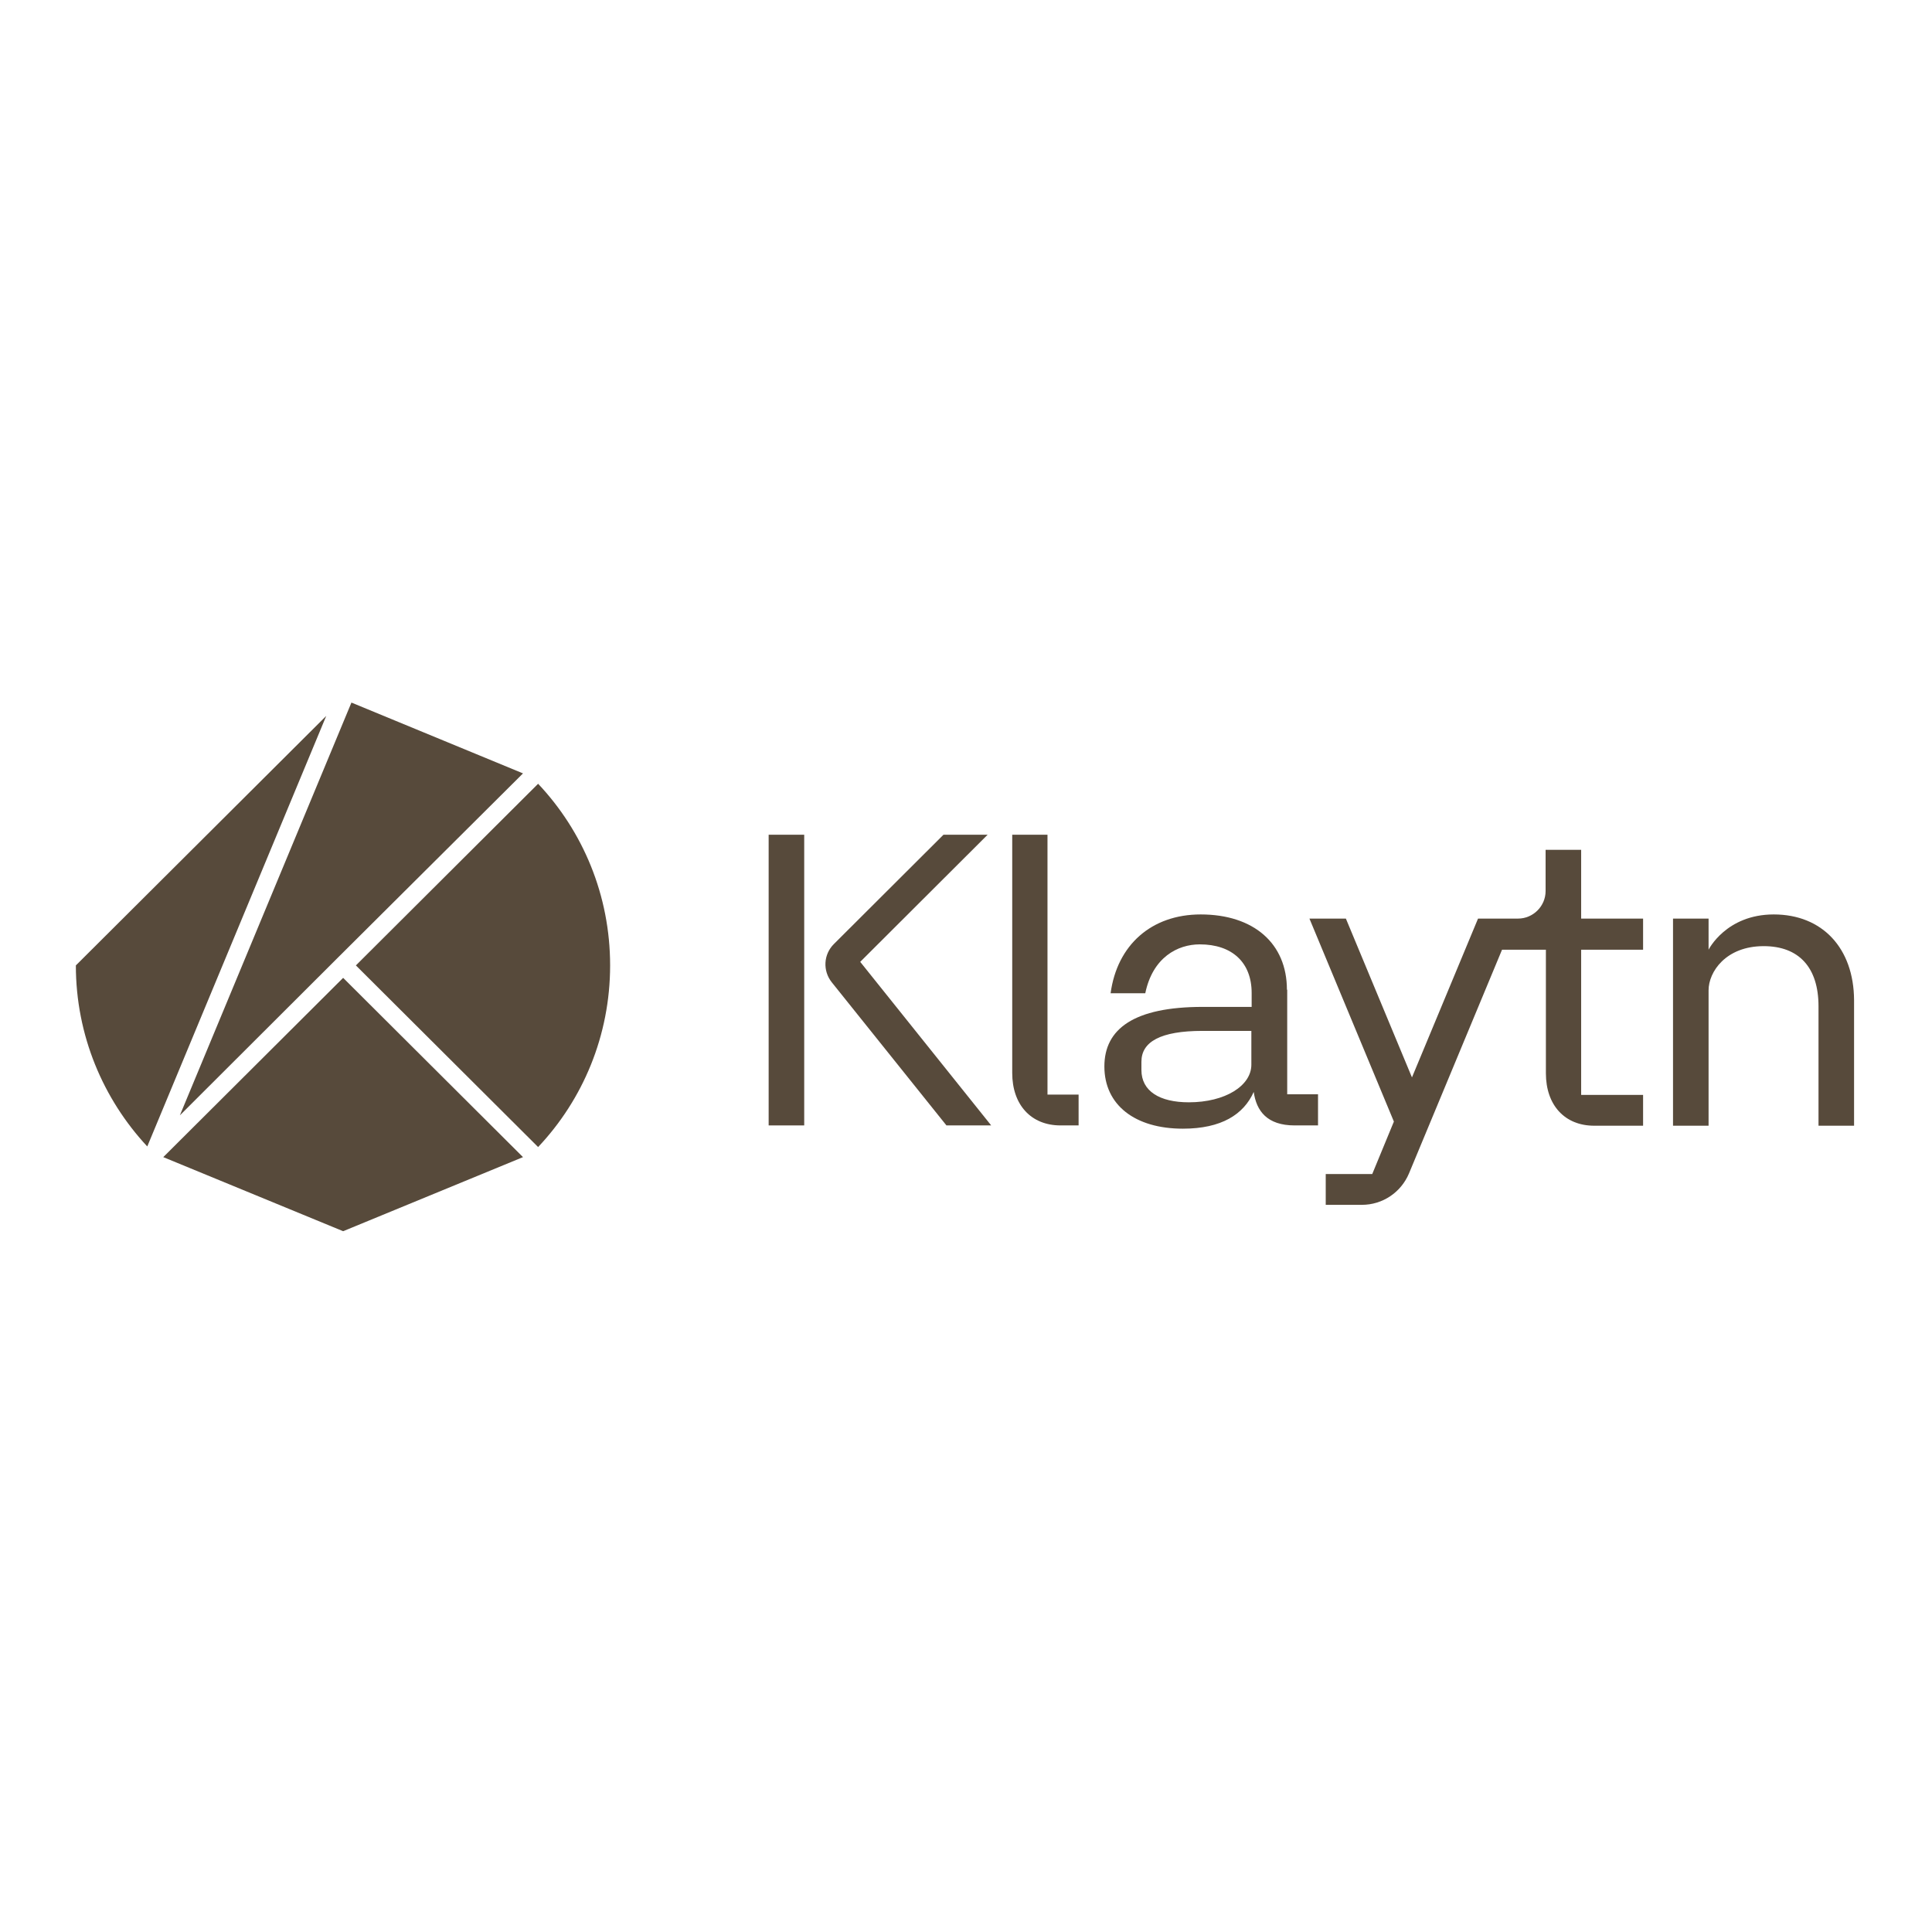
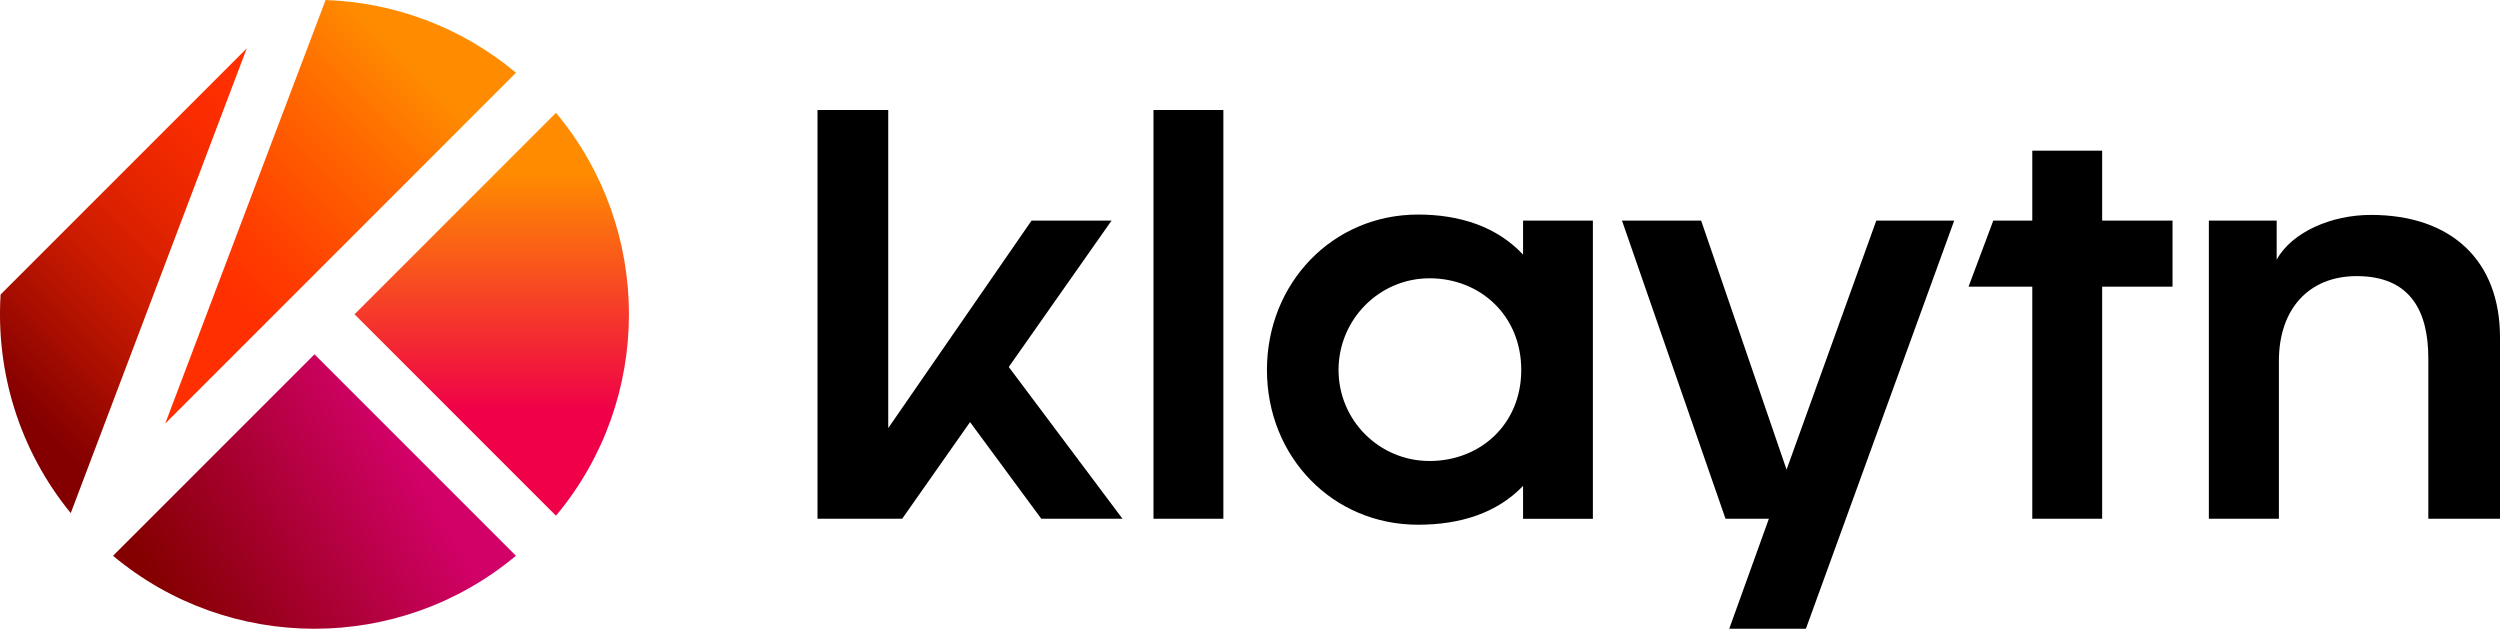
- <svg xmlns="http://www.w3.org/2000/svg" version="1.1" id="layer" x="0px" y="0px" viewBox="0 0 652 652" style="enable-background:new 0 0 652 652;" xml:space="preserve">
-   <style type="text/css">
- 	.st0{fill:#574A3B;}
- </style>
-   <g>
-     <path class="st0" d="M120.1,325.8l61.5,61.3c15.1-16,24.3-37.6,24.3-61.3c0-23.7-9.2-45.3-24.3-61.3L120.1,325.8z" />
-     <polygon class="st0" points="115.8,330 55.1,390.5 115.8,415.5 176.5,390.5  " />
-     <polygon class="st0" points="113.6,323.6 176.5,261 118.6,237.1 60.7,376.4  " />
-     <path class="st0" d="M25.6,325.8c0,23.6,9.2,45.1,24.1,61.1l60.4-145.3L25.6,325.8z" />
-     <path class="st0" d="M598.6,308.6c-16.1,0-22,11.9-22,11.9V310h-12v69.9h12v-45.7c0-6.2,5.8-14.9,18.6-14.9   c11.9,0,18.5,7.2,18.5,20.3v40.3h12v-42.4C625.6,320,615,308.6,598.6,308.6" />
-     <path class="st0" d="M533.6,286.8h-12v13.9c0,5.1-4.2,9.3-9.3,9.3h-13.5l-22.3,53.6L454.2,310h-12.3l28.5,68.5l-7.3,17.7h-15.7   v10.4h12.2c7,0,13.2-4.2,15.9-10.6l31.4-75.5h14.8v41.7c0,10.8,6.4,17.7,16.3,17.7h16.5v-10.4h-20.9v-49h20.9V310h-20.9V286.8z" />
-     <path class="st0" d="M434.3,334c0-15.6-11.2-25.4-29.1-25.4c-16.6,0-28.2,10.3-30.4,26.6h11.7c2.5-12.1,10.9-16.5,18.4-16.5   c10.9,0,17.5,6.1,17.5,16.4v4.7h-16.5c-23.2,0-33.2,7.4-33.2,20.1c0,13,10.3,21,26.5,21c13,0,20.5-4.8,23.9-12.4   c0.9,6.4,4.5,11.3,13.8,11.3h7.9v-10.5h-10.4V334z M422.3,359.3c0,7.1-8.8,12.7-21.1,12.7c-9.9,0-16-3.8-16-10.9v-2.8   c0-6.7,6.4-10.4,20.6-10.4h16.5V359.3z" />
-     <path class="st0" d="M353.6,281.7h-12v80.4c0,10.8,6.4,17.7,16.3,17.7h6.1v-10.4h-10.5V281.7z" />
-     <rect x="259.4" y="281.7" class="st0" width="12" height="98.1" />
-     <path class="st0" d="M333.3,281.7h-14.9l-37,36.9c-3.5,3.5-3.8,9-0.7,12.9l38.7,48.3h15.1l-44.2-55.2L333.3,281.7z" />
+ <svg xmlns="http://www.w3.org/2000/svg" viewBox="0 0 1431.42 360">
+   <defs>
+     <style>.h{fill:url(#e);}.i{fill:url(#d);}.j{fill:url(#g);}.k{fill:url(#f);}</style>
+     <linearGradient id="d" x1="111.97" y1="149.8" x2="312.82" y2="-51.05" gradientTransform="matrix(1, 0, 0, 1, 0, 0)" gradientUnits="userSpaceOnUse">
+       <stop offset="0" stop-color="#ff2f00" />
+       <stop offset=".13" stop-color="#ff3e00" />
+       <stop offset=".39" stop-color="#ff6700" />
+       <stop offset=".59" stop-color="#ff8b00" />
+     </linearGradient>
+     <linearGradient id="e" x1="281.56" y1="282.06" x2="281.56" y2="51.37" gradientTransform="matrix(1, 0, 0, 1, 0, 0)" gradientUnits="userSpaceOnUse">
+       <stop offset=".2" stop-color="#ef0048" />
+       <stop offset=".79" stop-color="#ff8b00" />
+     </linearGradient>
+     <linearGradient id="f" x1="-.82" y1="252.46" x2="182.62" y2="69.02" gradientTransform="matrix(1, 0, 0, 1, 0, 0)" gradientUnits="userSpaceOnUse">
+       <stop offset=".09" stop-color="#840000" />
+       <stop offset=".26" stop-color="#a80e00" />
+       <stop offset=".45" stop-color="#ce1c00" />
+       <stop offset=".64" stop-color="#e82600" />
+       <stop offset=".8" stop-color="#f92c00" />
+       <stop offset=".93" stop-color="#ff2f00" />
+     </linearGradient>
+     <linearGradient id="g" x1="83.67" y1="351.04" x2="256.69" y2="251.15" gradientTransform="matrix(1, 0, 0, 1, 0, 0)" gradientUnits="userSpaceOnUse">
+       <stop offset=".07" stop-color="#840000" />
+       <stop offset=".88" stop-color="#d20168" />
+     </linearGradient>
+   </defs>
+   <g id="a" />
+   <g id="b">
+     <g id="c">
+       <g>
+         <g>
+           <path d="M1357.54,123.05c-22.73,0-45.15,9.79-53.99,25.57v-22.31h-38.83v170.7h40.1v-90.3c0-29.99,17.36-48.62,44.52-48.62,30.63,0,41.04,19.89,41.04,47.04v91.88h41.04v-103.87c0-43.89-27.78-70.09-73.88-70.09Z" />
+           <rect x="660.45" y="62.98" width="40.01" height="234.04" />
+           <polygon points="1203.63 86.25 1163.62 86.25 1163.62 126.32 1141.29 126.32 1127.13 164.13 1163.62 164.13 1163.62 297.02 1203.63 297.02 1203.63 164.13 1243.92 164.13 1243.92 126.32 1203.63 126.32 1203.63 86.25" />
+           <polygon points="636.43 126.32 590.62 126.32 508.58 245.11 508.58 62.98 468.08 62.98 468.08 297.02 516.55 297.02 555.42 241.68 596.22 297.02 642.7 297.02 577.59 210.11 636.43 126.32" />
+           <path d="M872.06,145.79c-14.94-15.99-36.14-22.94-60.12-22.94-49,0-86.53,39.27-86.53,88.97s37.53,88.62,86.53,88.62c23.98,0,45.18-6.6,60.12-22.24v18.83h39.97V126.32h-39.97v19.46Zm-53.52,118.16c-28.84,0-52.13-23.28-52.13-52.13s23.28-52.48,52.13-52.48,52.48,21.2,52.48,52.48-23.63,52.13-52.48,52.13Z" />
+           <polygon points="1012.8 297.02 990.11 360 1034 360 1118.91 126.32 1074.3 126.32 1022.93 268.9 974.02 126.32 928.7 126.32 987.98 297.02 1012.8 297.02" />
+         </g>
+         <g>
+           <path class="i" d="M295.45,41.66C263.85,15.23,225.32,1.36,186.43,0L94.6,242.51,295.45,41.66Z" />
+           <path class="h" d="M318.35,64.6l-115.35,115.35,115.33,115.33c55.72-66.64,55.72-164.04,.01-230.68Z" />
+           <path class="k" d="M141.29,27.68L.35,168.61c-2.76,44.12,10.61,89.04,40.16,125.18L141.29,27.68Z" />
+           <path class="j" d="M180.07,202.88l-115.35,115.35c66.64,55.71,164.05,55.7,230.68-.02l-115.33-115.33Z" />
+         </g>
+       </g>
+     </g>
  </g>
</svg>
